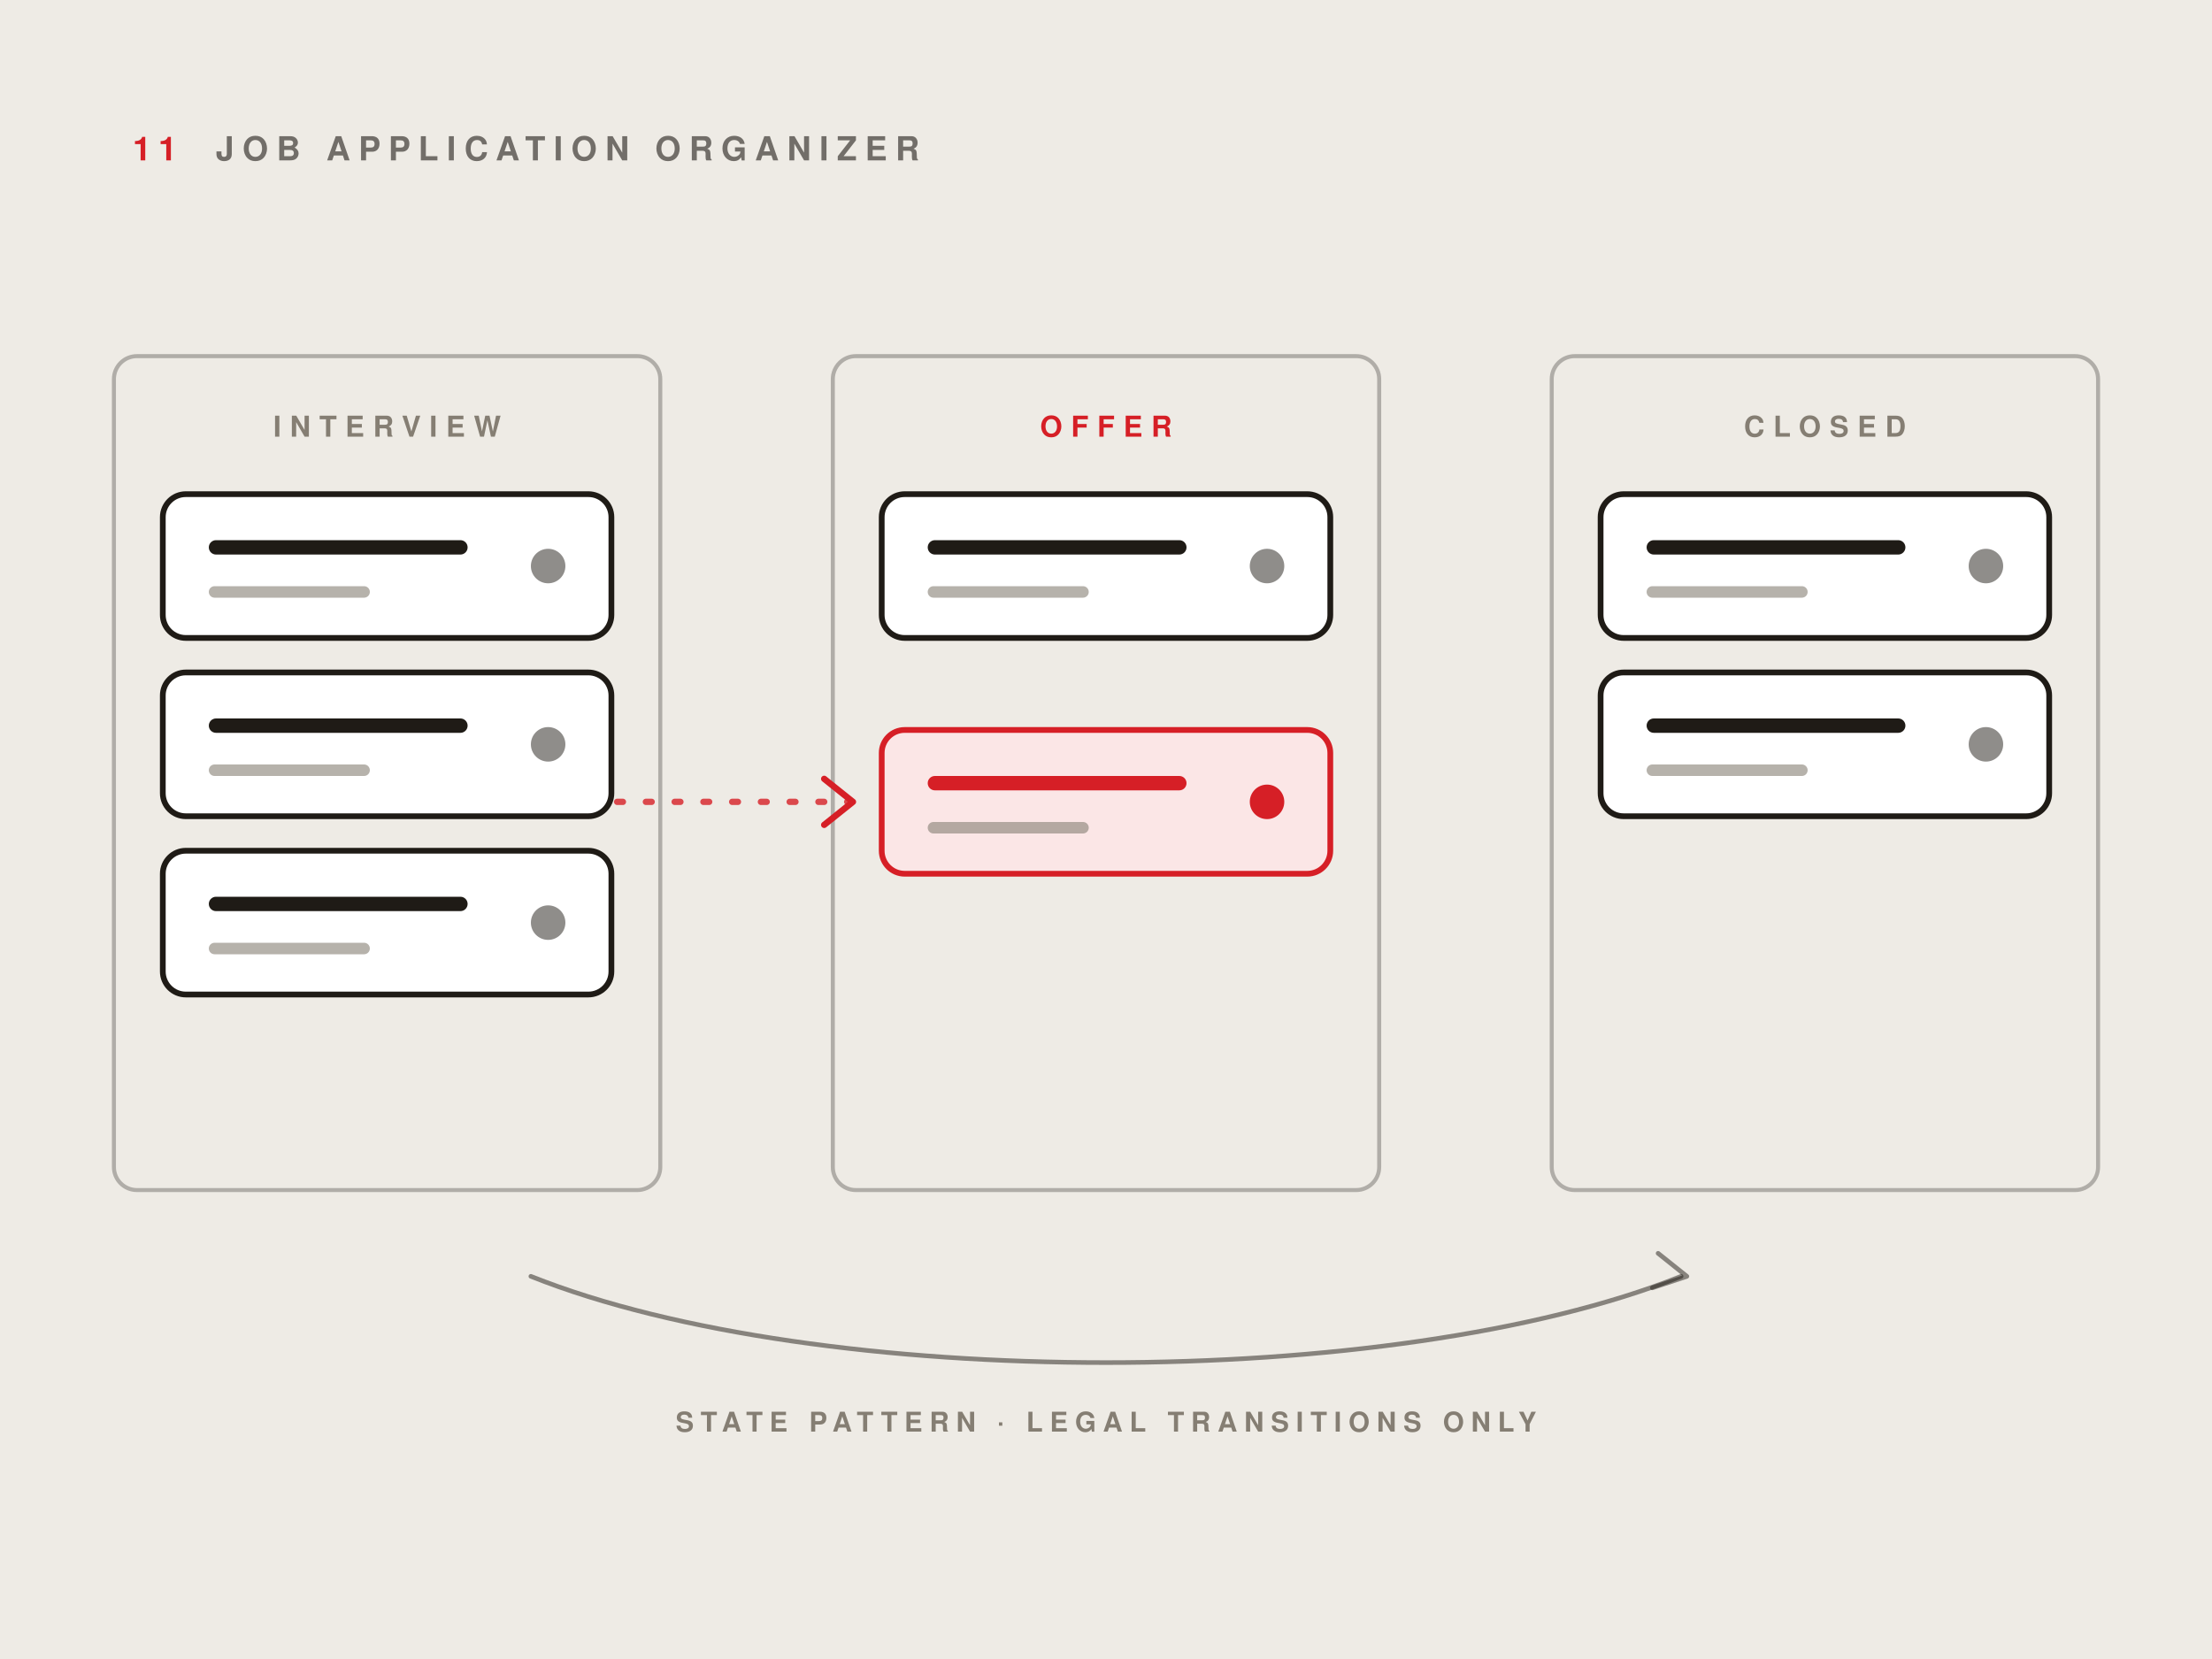
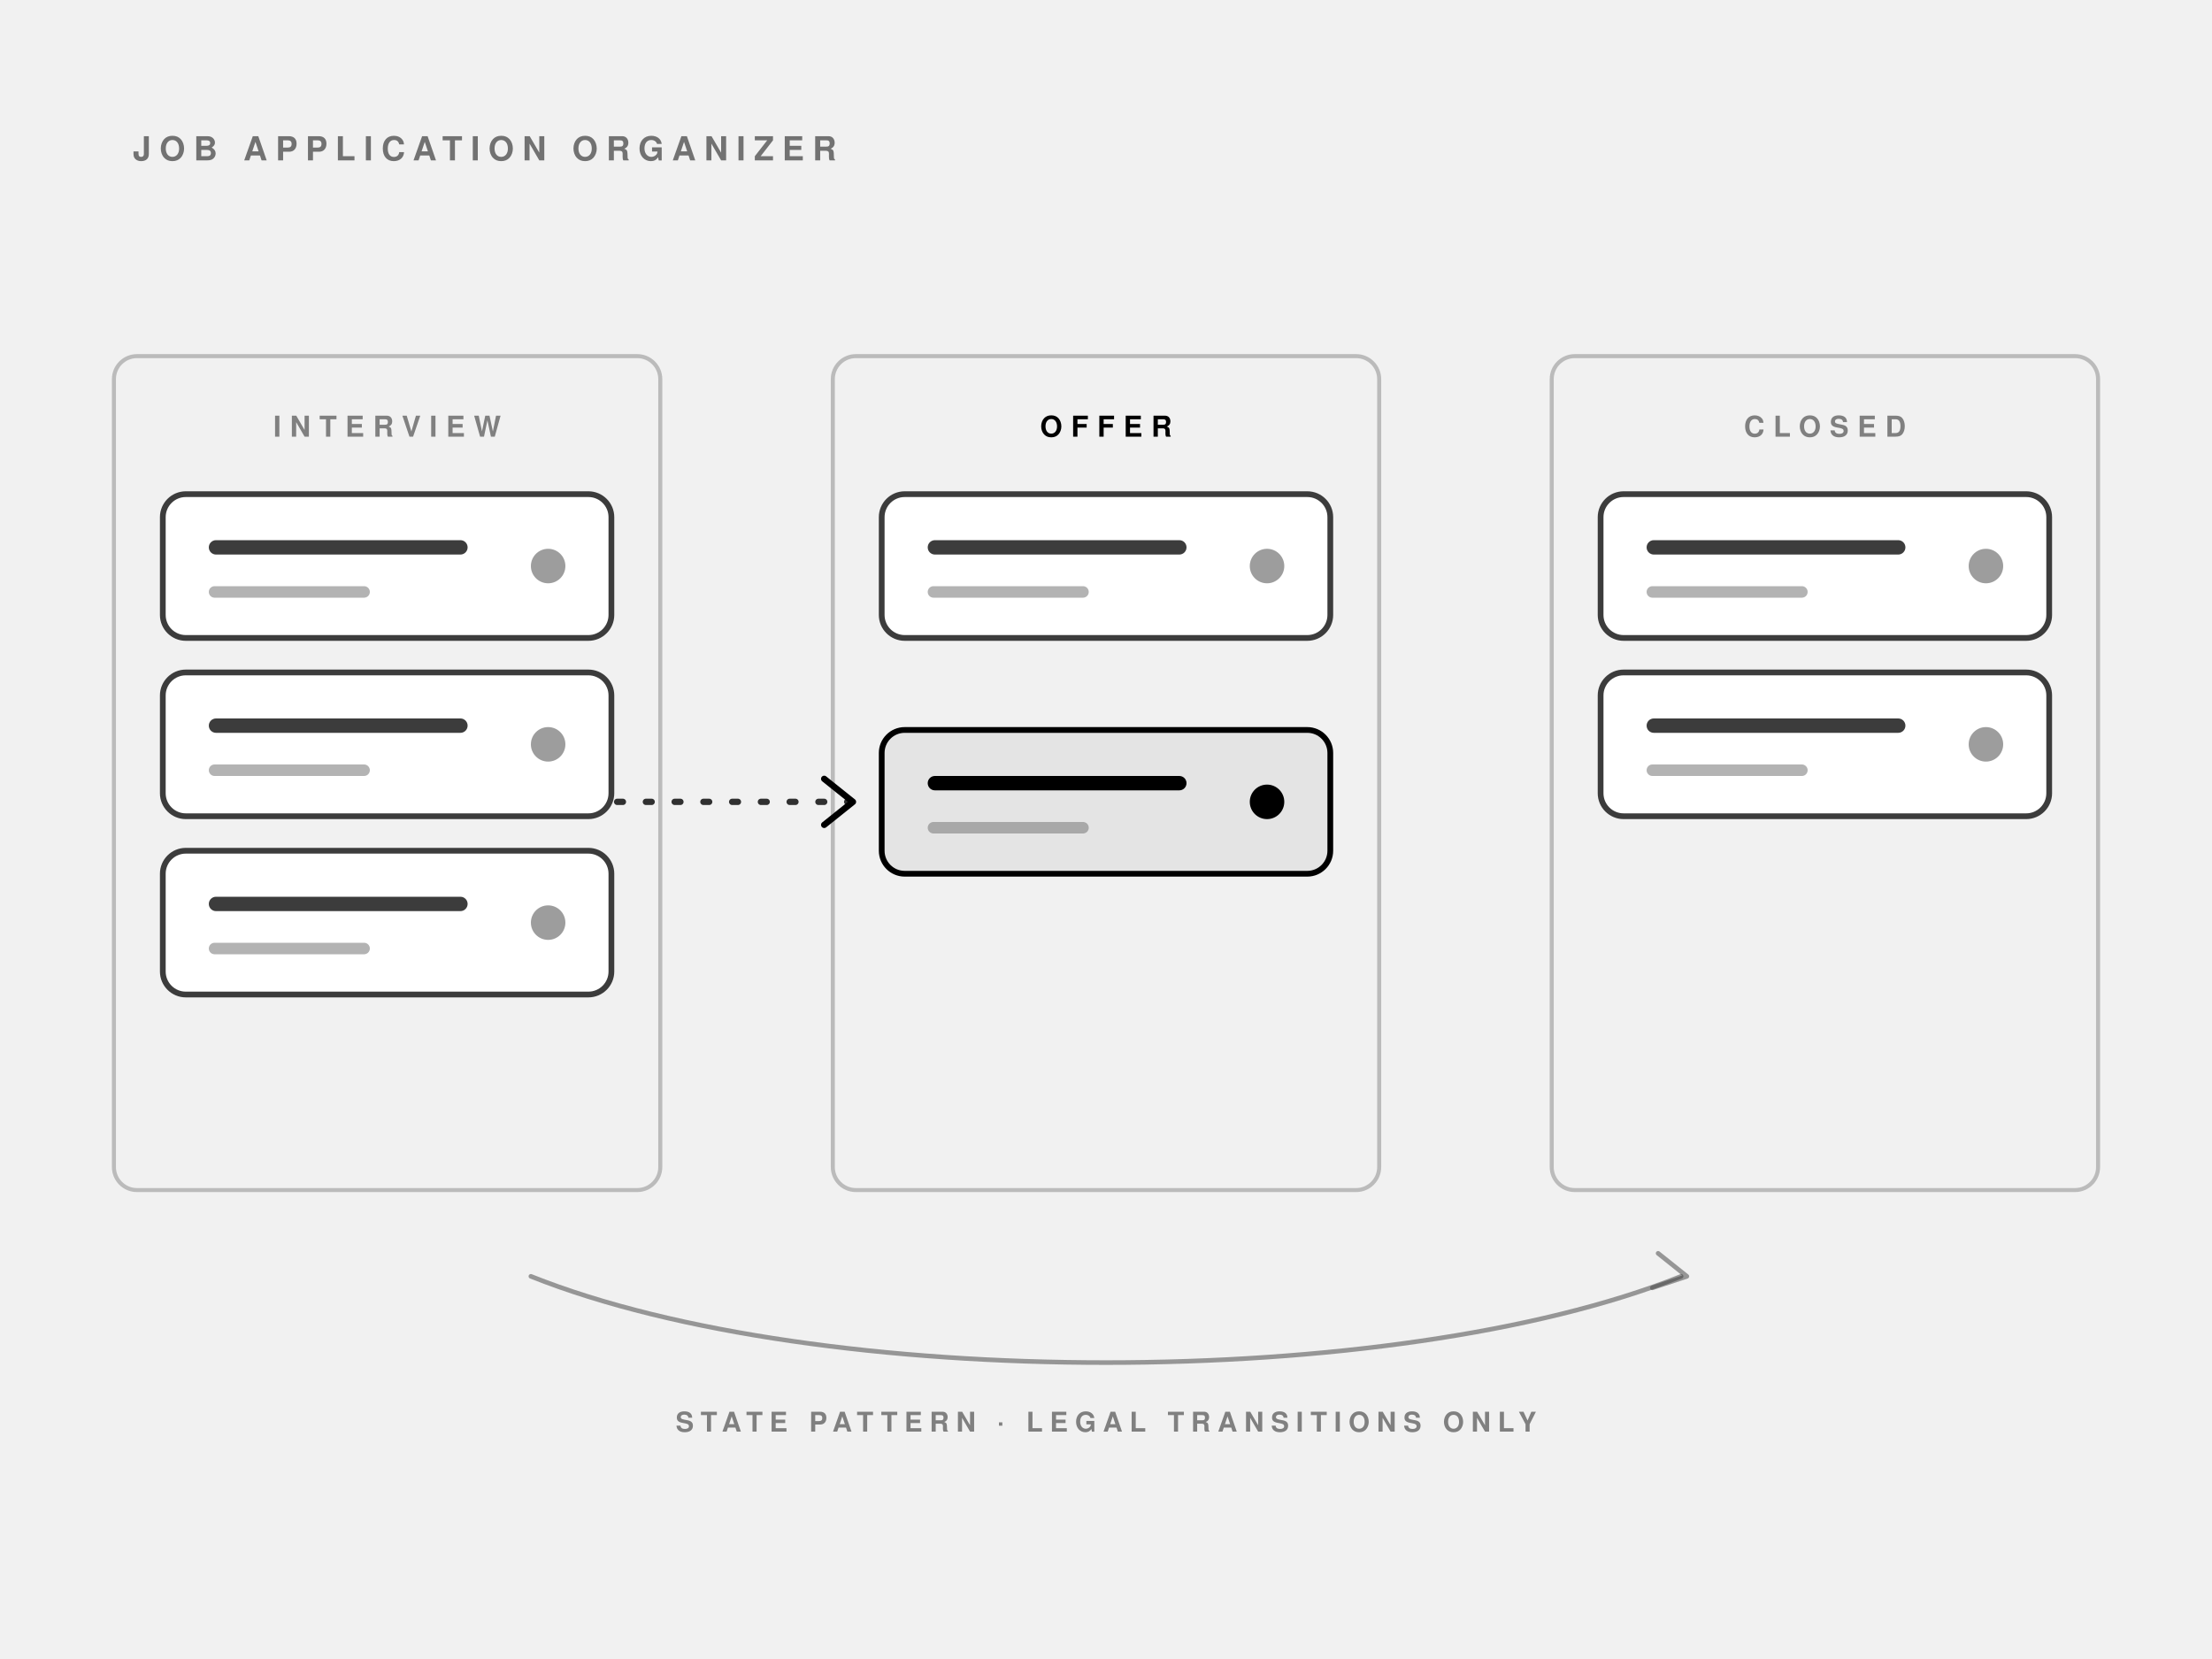
<svg xmlns="http://www.w3.org/2000/svg" viewBox="0 0 800 600" width="800" height="600" role="img">
-   <rect width="800" height="600" fill="#EEEBE5" />
+   <rect width="800" height="600" fill="#F1F1F1" />
  <g transform="translate(400 316) scale(1.04) translate(-400 -300)">
-     <rect x="55.0" y="120.0" width="190.0" height="290.0" rx="8" stroke="#1F1B16" stroke-width="1.4" fill="none" opacity="0.3" />
-     <text x="150" y="148" text-anchor="middle" font-family="Figtree, 'Segoe UI', Helvetica, Arial, sans-serif" font-size="10" font-weight="700" letter-spacing="3" fill="#857E73" opacity="1">INTERVIEW</text>
-     <rect x="305.0" y="120.0" width="190.0" height="290.0" rx="8" stroke="#1F1B16" stroke-width="1.4" fill="none" opacity="0.3" />
-     <text x="400" y="148" text-anchor="middle" font-family="Figtree, 'Segoe UI', Helvetica, Arial, sans-serif" font-size="10" font-weight="700" letter-spacing="3" fill="#D61F26" opacity="1">OFFER</text>
-     <rect x="555.0" y="120.0" width="190.0" height="290.0" rx="8" stroke="#1F1B16" stroke-width="1.4" fill="none" opacity="0.3" />
-     <text x="650" y="148" text-anchor="middle" font-family="Figtree, 'Segoe UI', Helvetica, Arial, sans-serif" font-size="10" font-weight="700" letter-spacing="3" fill="#857E73" opacity="1">CLOSED</text>
-     <rect x="72.0" y="168.0" width="156.0" height="50.0" rx="8" stroke="#1F1B16" stroke-width="2" fill="#FFFFFF" opacity="1" />
-     <rect x="88.0" y="184.0" width="90.0" height="5" rx="2.5" fill="#1F1B16" opacity="1" />
-     <rect x="88.0" y="200.0" width="56.0" height="4" rx="2.0" fill="#857E73" opacity="0.6" />
-     <circle cx="206.0" cy="193.0" r="6" fill="#1F1B16" opacity="0.5" />
-     <rect x="72.0" y="230.0" width="156.0" height="50.0" rx="8" stroke="#1F1B16" stroke-width="2" fill="#FFFFFF" opacity="1" />
-     <rect x="88.0" y="246.0" width="90.0" height="5" rx="2.5" fill="#1F1B16" opacity="1" />
-     <rect x="88.0" y="262.0" width="56.0" height="4" rx="2.0" fill="#857E73" opacity="0.6" />
-     <circle cx="206.0" cy="255.0" r="6" fill="#1F1B16" opacity="0.5" />
-     <rect x="72.0" y="292.0" width="156.0" height="50.0" rx="8" stroke="#1F1B16" stroke-width="2" fill="#FFFFFF" opacity="1" />
-     <rect x="88.0" y="308.0" width="90.0" height="5" rx="2.5" fill="#1F1B16" opacity="1" />
-     <rect x="88.0" y="324.0" width="56.0" height="4" rx="2.0" fill="#857E73" opacity="0.6" />
-     <circle cx="206.0" cy="317.0" r="6" fill="#1F1B16" opacity="0.5" />
-     <rect x="322.0" y="168.0" width="156.0" height="50.0" rx="8" stroke="#1F1B16" stroke-width="2" fill="#FFFFFF" opacity="1" />
-     <rect x="338.0" y="184.0" width="90.0" height="5" rx="2.5" fill="#1F1B16" opacity="1" />
-     <rect x="338.0" y="200.0" width="56.0" height="4" rx="2.0" fill="#857E73" opacity="0.6" />
-     <circle cx="456.0" cy="193.0" r="6" fill="#1F1B16" opacity="0.5" />
-     <rect x="572.0" y="168.0" width="156.0" height="50.0" rx="8" stroke="#1F1B16" stroke-width="2" fill="#FFFFFF" opacity="1" />
-     <rect x="588.0" y="184.0" width="90.0" height="5" rx="2.5" fill="#1F1B16" opacity="1" />
-     <rect x="588.0" y="200.0" width="56.0" height="4" rx="2.0" fill="#857E73" opacity="0.6" />
-     <circle cx="706.0" cy="193.0" r="6" fill="#1F1B16" opacity="0.5" />
-     <rect x="572.0" y="230.0" width="156.0" height="50.0" rx="8" stroke="#1F1B16" stroke-width="2" fill="#FFFFFF" opacity="1" />
-     <rect x="588.0" y="246.0" width="90.0" height="5" rx="2.5" fill="#1F1B16" opacity="1" />
-     <rect x="588.0" y="262.0" width="56.0" height="4" rx="2.0" fill="#857E73" opacity="0.6" />
-     <circle cx="706.0" cy="255.0" r="6" fill="#1F1B16" opacity="0.5" />
-     <rect x="322.0" y="250.0" width="156.0" height="50.0" rx="8" stroke="#D61F26" stroke-width="2" fill="#FBE6E6" opacity="1" />
-     <rect x="338.0" y="266.0" width="90.0" height="5" rx="2.5" fill="#D61F26" opacity="1" />
-     <rect x="338.0" y="282.0" width="56.0" height="4" rx="2.0" fill="#857E73" opacity="0.6" />
-     <circle cx="456.0" cy="275.0" r="6" fill="#D61F26" opacity="1" />
-     <path d="M230 275H310" stroke="#D61F26" stroke-width="2.2" fill="none" stroke-linecap="round" stroke-linejoin="round" opacity="0.8" stroke-dasharray="2 8" />
-     <path d="M302 267l10 8-10 8" stroke="#D61F26" stroke-width="2.2" fill="none" stroke-linecap="round" stroke-linejoin="round" opacity="1" />
-     <path d="M200 440C300 480 500 480 600 440" stroke="#1F1B16" stroke-width="1.6" fill="none" stroke-linecap="round" stroke-linejoin="round" opacity="0.5" />
-     <path d="M592 432l10 8-12 4" stroke="#1F1B16" stroke-width="1.6" fill="none" stroke-linecap="round" stroke-linejoin="round" opacity="0.5" />
-     <text x="400" y="494" text-anchor="middle" font-family="Figtree, 'Segoe UI', Helvetica, Arial, sans-serif" font-size="9.5" font-weight="700" letter-spacing="2.4" fill="#857E73" opacity="1">STATE PATTERN  ·  LEGAL TRANSITIONS ONLY</text>
+     <rect x="55.0" y="120.0" width="190.0" height="290.0" rx="8" stroke="#3C3C3C" stroke-width="1.4" fill="none" opacity="0.3" />
+     <text x="150" y="148" text-anchor="middle" font-family="Figtree, 'Segoe UI', Helvetica, Arial, sans-serif" font-size="10" font-weight="700" letter-spacing="3" fill="#808080" opacity="1">INTERVIEW</text>
+     <rect x="305.0" y="120.0" width="190.0" height="290.0" rx="8" stroke="#3C3C3C" stroke-width="1.4" fill="none" opacity="0.3" />
+     <text x="400" y="148" text-anchor="middle" font-family="Figtree, 'Segoe UI', Helvetica, Arial, sans-serif" font-size="10" font-weight="700" letter-spacing="3" fill="#000000" opacity="1">OFFER</text>
+     <rect x="555.0" y="120.0" width="190.0" height="290.0" rx="8" stroke="#3C3C3C" stroke-width="1.4" fill="none" opacity="0.3" />
+     <text x="650" y="148" text-anchor="middle" font-family="Figtree, 'Segoe UI', Helvetica, Arial, sans-serif" font-size="10" font-weight="700" letter-spacing="3" fill="#808080" opacity="1">CLOSED</text>
+     <rect x="72.0" y="168.0" width="156.0" height="50.0" rx="8" stroke="#3C3C3C" stroke-width="2" fill="#FFFFFF" opacity="1" />
+     <rect x="88.0" y="184.0" width="90.0" height="5" rx="2.5" fill="#3C3C3C" opacity="1" />
+     <rect x="88.0" y="200.0" width="56.0" height="4" rx="2.0" fill="#808080" opacity="0.6" />
+     <circle cx="206.0" cy="193.0" r="6" fill="#3C3C3C" opacity="0.5" />
+     <rect x="72.0" y="230.0" width="156.0" height="50.0" rx="8" stroke="#3C3C3C" stroke-width="2" fill="#FFFFFF" opacity="1" />
+     <rect x="88.0" y="246.0" width="90.0" height="5" rx="2.5" fill="#3C3C3C" opacity="1" />
+     <rect x="88.0" y="262.0" width="56.0" height="4" rx="2.0" fill="#808080" opacity="0.6" />
+     <circle cx="206.0" cy="255.0" r="6" fill="#3C3C3C" opacity="0.5" />
+     <rect x="72.0" y="292.0" width="156.0" height="50.0" rx="8" stroke="#3C3C3C" stroke-width="2" fill="#FFFFFF" opacity="1" />
+     <rect x="88.0" y="308.0" width="90.0" height="5" rx="2.5" fill="#3C3C3C" opacity="1" />
+     <rect x="88.0" y="324.0" width="56.0" height="4" rx="2.0" fill="#808080" opacity="0.6" />
+     <circle cx="206.0" cy="317.0" r="6" fill="#3C3C3C" opacity="0.5" />
+     <rect x="322.0" y="168.0" width="156.0" height="50.0" rx="8" stroke="#3C3C3C" stroke-width="2" fill="#FFFFFF" opacity="1" />
+     <rect x="338.0" y="184.0" width="90.0" height="5" rx="2.5" fill="#3C3C3C" opacity="1" />
+     <rect x="338.0" y="200.0" width="56.0" height="4" rx="2.0" fill="#808080" opacity="0.6" />
+     <circle cx="456.0" cy="193.0" r="6" fill="#3C3C3C" opacity="0.5" />
+     <rect x="572.0" y="168.0" width="156.0" height="50.0" rx="8" stroke="#3C3C3C" stroke-width="2" fill="#FFFFFF" opacity="1" />
+     <rect x="588.0" y="184.0" width="90.0" height="5" rx="2.5" fill="#3C3C3C" opacity="1" />
+     <rect x="588.0" y="200.0" width="56.0" height="4" rx="2.0" fill="#808080" opacity="0.6" />
+     <circle cx="706.0" cy="193.0" r="6" fill="#3C3C3C" opacity="0.5" />
+     <rect x="572.0" y="230.0" width="156.0" height="50.0" rx="8" stroke="#3C3C3C" stroke-width="2" fill="#FFFFFF" opacity="1" />
+     <rect x="588.0" y="246.0" width="90.0" height="5" rx="2.5" fill="#3C3C3C" opacity="1" />
+     <rect x="588.0" y="262.0" width="56.0" height="4" rx="2.0" fill="#808080" opacity="0.6" />
+     <circle cx="706.0" cy="255.0" r="6" fill="#3C3C3C" opacity="0.5" />
+     <rect x="322.0" y="250.0" width="156.0" height="50.0" rx="8" stroke="#000000" stroke-width="2" fill="#E4E4E4" opacity="1" />
+     <rect x="338.0" y="266.0" width="90.0" height="5" rx="2.5" fill="#000000" opacity="1" />
+     <rect x="338.0" y="282.0" width="56.0" height="4" rx="2.0" fill="#808080" opacity="0.6" />
+     <circle cx="456.0" cy="275.0" r="6" fill="#000000" opacity="1" />
+     <path d="M230 275H310" stroke="#000000" stroke-width="2.2" fill="none" stroke-linecap="round" stroke-linejoin="round" opacity="0.8" stroke-dasharray="2 8" />
+     <path d="M302 267l10 8-10 8" stroke="#000000" stroke-width="2.2" fill="none" stroke-linecap="round" stroke-linejoin="round" opacity="1" />
+     <path d="M200 440C300 480 500 480 600 440" stroke="#3C3C3C" stroke-width="1.6" fill="none" stroke-linecap="round" stroke-linejoin="round" opacity="0.5" />
+     <path d="M592 432l10 8-12 4" stroke="#3C3C3C" stroke-width="1.6" fill="none" stroke-linecap="round" stroke-linejoin="round" opacity="0.5" />
+     <text x="400" y="494" text-anchor="middle" font-family="Figtree, 'Segoe UI', Helvetica, Arial, sans-serif" font-size="9.5" font-weight="700" letter-spacing="2.4" fill="#808080" opacity="1">STATE PATTERN  ·  LEGAL TRANSITIONS ONLY</text>
  </g>
-   <text x="48" y="58" text-anchor="start" font-family="Figtree, 'Segoe UI', Helvetica, Arial, sans-serif" font-size="12" font-weight="700" letter-spacing="2.6" fill="#D61F26" opacity="1">11</text>
-   <text x="78" y="58" text-anchor="start" font-family="Figtree, 'Segoe UI', Helvetica, Arial, sans-serif" font-size="12" font-weight="600" letter-spacing="3" fill="#1F1B16" opacity="0.6">JOB APPLICATION ORGANIZER</text>
+   <text x="48" y="58" text-anchor="start" font-family="Figtree, 'Segoe UI', Helvetica, Arial, sans-serif" font-size="12" font-weight="600" letter-spacing="3" fill="#3C3C3C" opacity="0.7">JOB APPLICATION ORGANIZER</text>
</svg>
